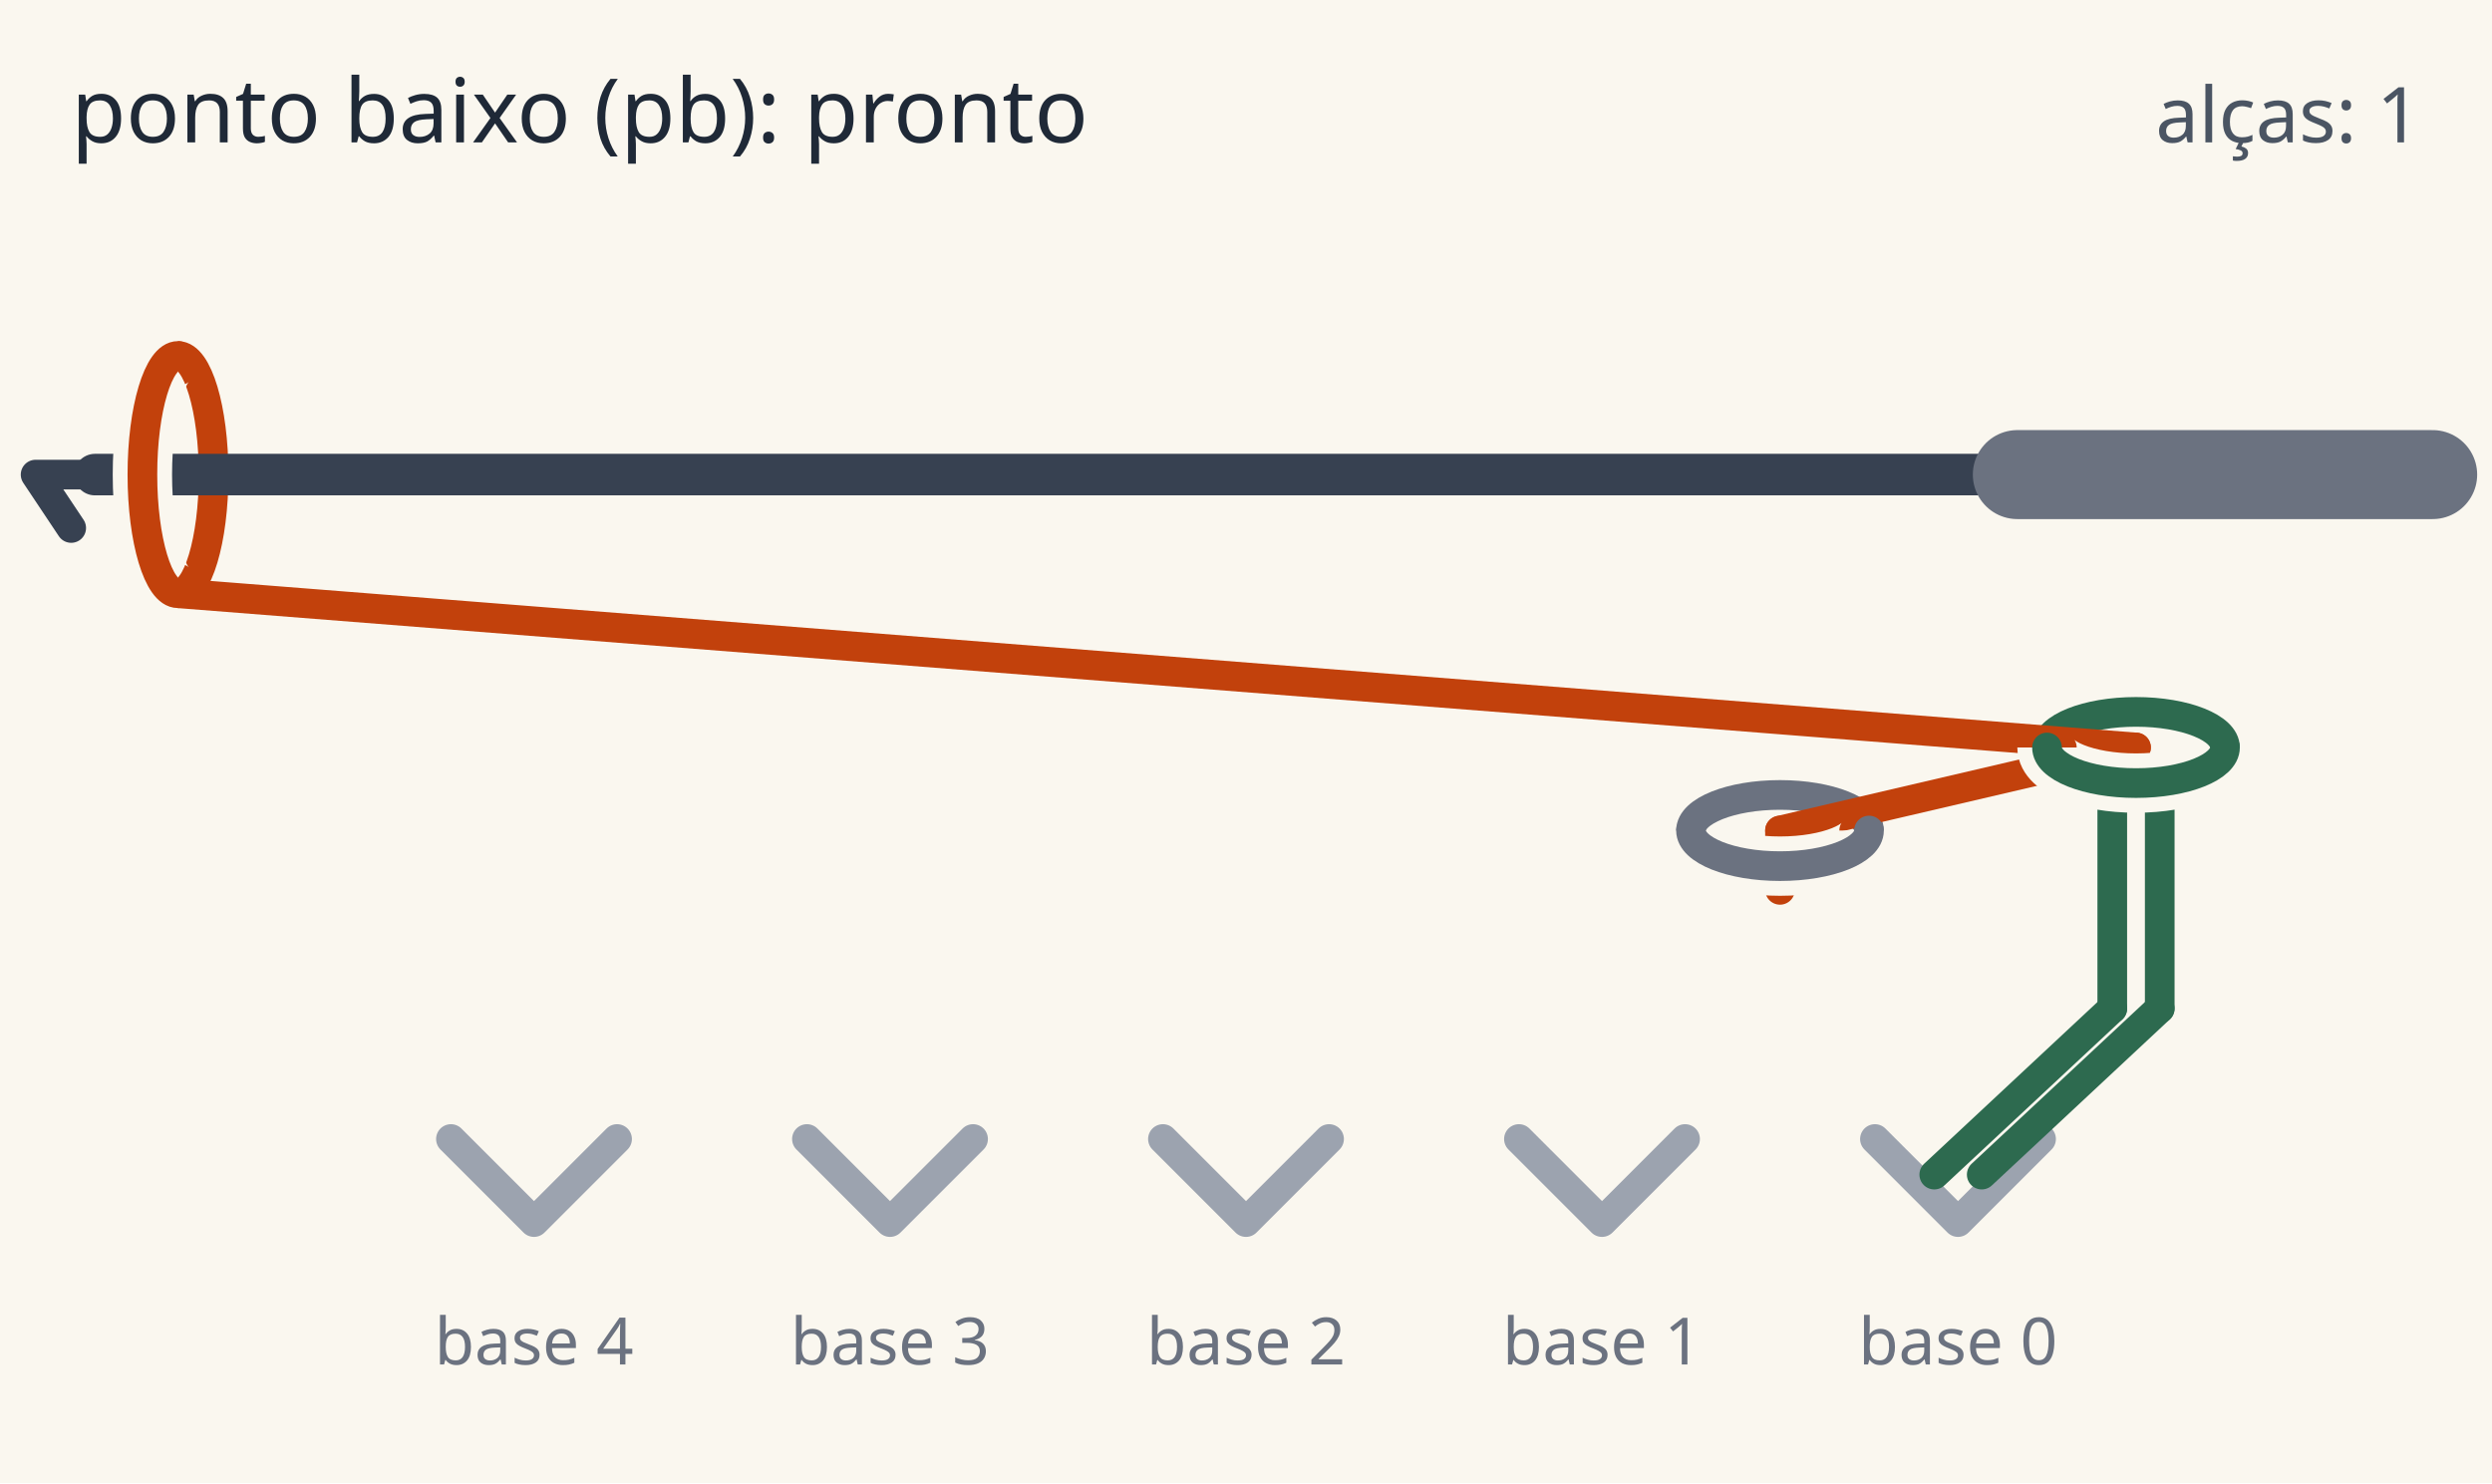
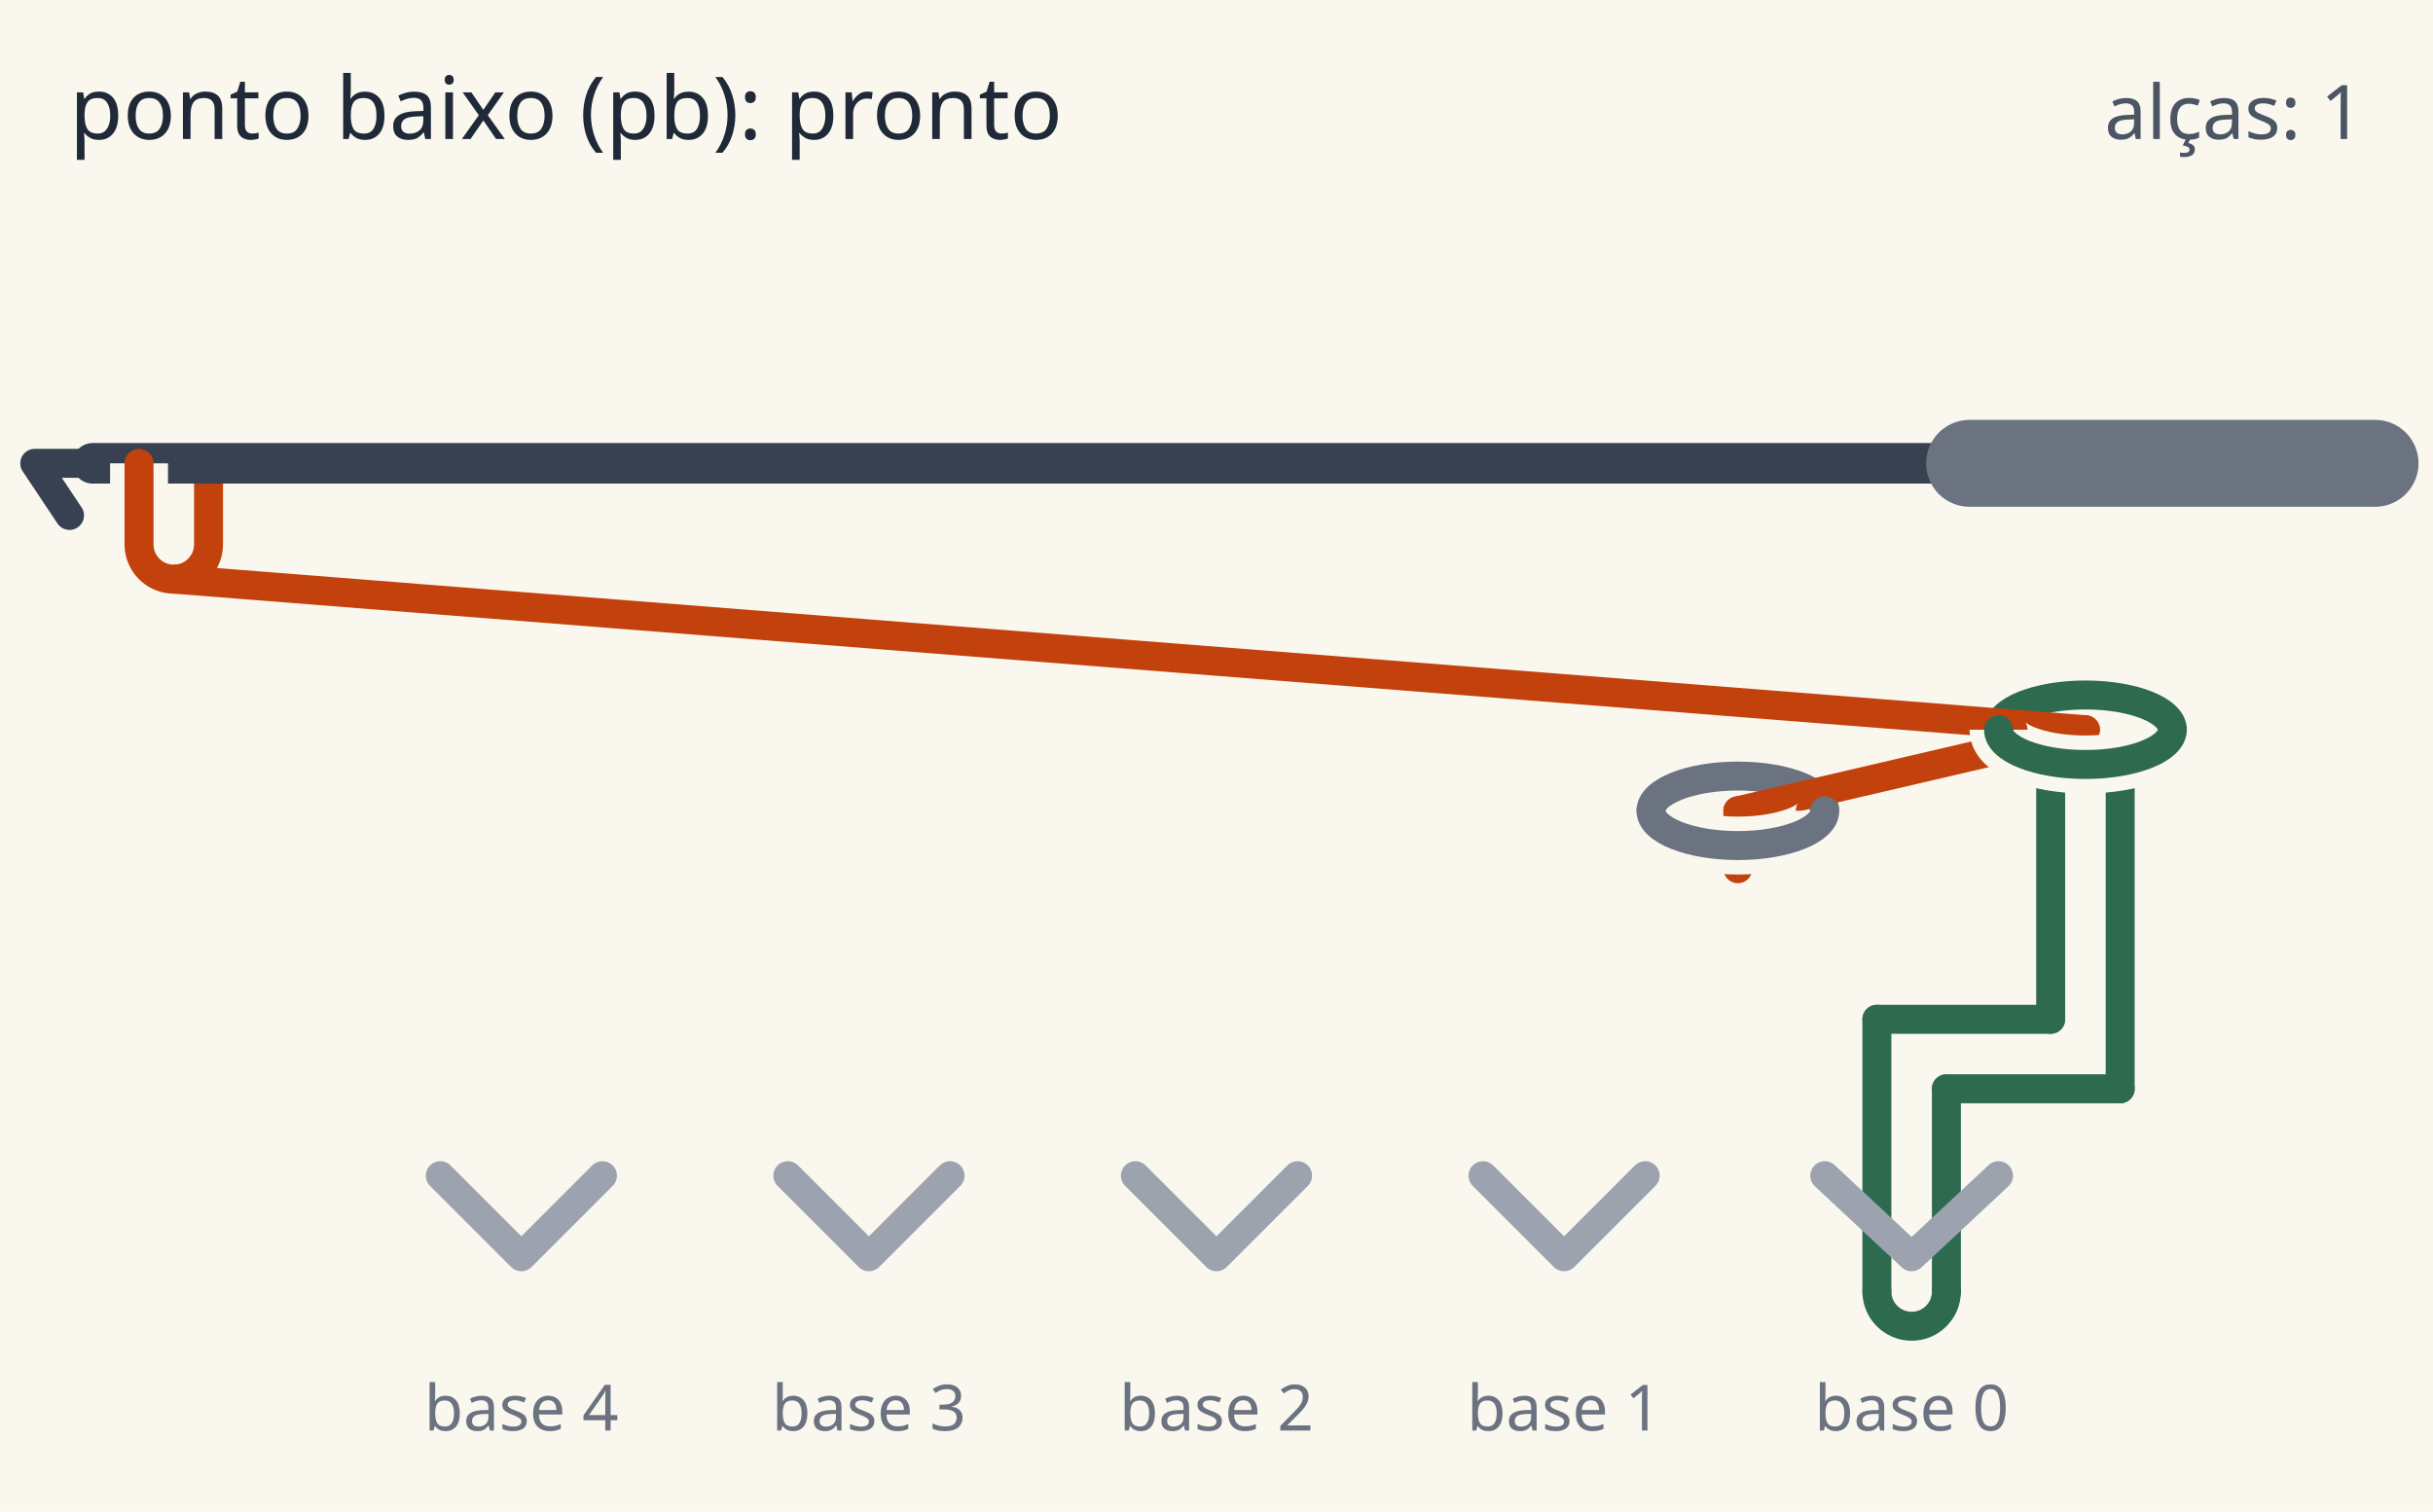
- <svg xmlns="http://www.w3.org/2000/svg" viewBox="0 0 420.0 250.0" width="420.0" height="250.0" font-family="sans-serif">
+ <svg xmlns="http://www.w3.org/2000/svg" viewBox="0 0 420.0 261.0" width="420.0" height="261.0" font-family="sans-serif">
  <rect width="100%" height="100%" fill="#faf7ef" />
  <text x="12" y="24" font-size="15" fill="#1f2937">ponto baixo (pb): pronto</text>
  <text x="408.0" y="24" font-size="13" text-anchor="end" fill="#4b5563">alças: 1</text>
-   <path data-base-top="0" d="M 316.0 192.0 L 330.0 206.0 L 344.0 192.0" fill="none" stroke="#9ca3af" stroke-width="5" stroke-linecap="round" stroke-linejoin="round" />
-   <text x="330.0" y="230.0" font-size="11" text-anchor="middle" fill="#6b7280">base 0</text>
-   <path data-base-top="1" d="M 256.0 192.0 L 270.0 206.0 L 284.0 192.0" fill="none" stroke="#9ca3af" stroke-width="5" stroke-linecap="round" stroke-linejoin="round" />
-   <text x="270.0" y="230.0" font-size="11" text-anchor="middle" fill="#6b7280">base 1</text>
-   <path data-base-top="2" d="M 196.0 192.0 L 210.0 206.0 L 224.0 192.0" fill="none" stroke="#9ca3af" stroke-width="5" stroke-linecap="round" stroke-linejoin="round" />
-   <text x="210.0" y="230.0" font-size="11" text-anchor="middle" fill="#6b7280">base 2</text>
-   <path data-base-top="3" d="M 136.0 192.0 L 150.0 206.0 L 164.0 192.0" fill="none" stroke="#9ca3af" stroke-width="5" stroke-linecap="round" stroke-linejoin="round" />
-   <text x="150.0" y="230.0" font-size="11" text-anchor="middle" fill="#6b7280">base 3</text>
-   <path data-base-top="4" d="M 76.0 192.0 L 90.0 206.0 L 104.0 192.0" fill="none" stroke="#9ca3af" stroke-width="5" stroke-linecap="round" stroke-linejoin="round" />
-   <text x="90.0" y="230.0" font-size="11" text-anchor="middle" fill="#6b7280">base 4</text>
-   <line data-leg="1" data-base="0" data-side="l" data-seg="v" x1="364.0" y1="132.0" x2="364.0" y2="170.0" stroke="#2d6a4f" stroke-width="5" stroke-linecap="round" />
-   <line data-leg="1" data-base="0" data-side="l" data-seg="d" x1="364.0" y1="170.0" x2="334.0" y2="198.0" stroke="#2d6a4f" stroke-width="5" stroke-linecap="round" />
-   <line data-leg="1" data-base="0" data-side="r" data-seg="v" x1="356.0" y1="132.0" x2="356.0" y2="170.0" stroke="#2d6a4f" stroke-width="5" stroke-linecap="round" />
-   <line data-leg="1" data-base="0" data-side="r" data-seg="d" x1="356.0" y1="170.0" x2="326.0" y2="198.0" stroke="#2d6a4f" stroke-width="5" stroke-linecap="round" />
-   <path data-loop="0" data-kind="initial" data-on-hook="0" data-part="back" d="M 285.0 140.0 A 15 6 0 0 1 315.0 140.0" fill="none" stroke="#6b7280" stroke-width="5" stroke-linecap="round" />
-   <path data-loop="1" data-kind="pulled" data-on-hook="0" data-part="back" d="M 345.0 126.0 A 15 6 0 0 1 375.0 126.0" fill="none" stroke="#2d6a4f" stroke-width="5" stroke-linecap="round" />
-   <path data-loop="2" data-kind="yo" data-on-hook="1" data-part="back" d="M 30.0 60.0 A 6 20 0 0 1 30.0 100.0" fill="none" stroke="#c2410c" stroke-width="5" stroke-linecap="round" />
+   <text x="330.0" y="247.0" font-size="11" text-anchor="middle" fill="#6b7280">base 0</text>
+   <text x="270.0" y="247.0" font-size="11" text-anchor="middle" fill="#6b7280">base 1</text>
+   <text x="210.0" y="247.0" font-size="11" text-anchor="middle" fill="#6b7280">base 2</text>
+   <text x="150.0" y="247.0" font-size="11" text-anchor="middle" fill="#6b7280">base 3</text>
+   <text x="90.0" y="247.0" font-size="11" text-anchor="middle" fill="#6b7280">base 4</text>
+   <line data-leg="1" data-base="0" data-side="back" data-seg="0" x1="366.0" y1="132.0" x2="366.0" y2="188.0" stroke="#2d6a4f" stroke-width="5" stroke-linecap="round" />
+   <line data-leg="1" data-base="0" data-side="back" data-seg="1" x1="366.0" y1="188.0" x2="336.0" y2="188.0" stroke="#2d6a4f" stroke-width="5" stroke-linecap="round" />
+   <line data-leg="1" data-base="0" data-side="back" data-seg="2" x1="336.0" y1="188.0" x2="336.0" y2="223.0" stroke="#2d6a4f" stroke-width="5" stroke-linecap="round" />
+   <line data-leg="1" data-base="0" data-side="front" data-seg="0" x1="354.0" y1="132.0" x2="354.0" y2="176.0" stroke="#2d6a4f" stroke-width="5" stroke-linecap="round" />
+   <line data-leg="1" data-base="0" data-side="front" data-seg="1" x1="354.0" y1="176.0" x2="324.0" y2="176.0" stroke="#2d6a4f" stroke-width="5" stroke-linecap="round" />
+   <line data-leg="1" data-base="0" data-side="front" data-seg="2" x1="324.0" y1="176.0" x2="324.0" y2="223.0" stroke="#2d6a4f" stroke-width="5" stroke-linecap="round" />
+   <path data-leg-curve="1" data-base="0" d="M 336.0 223.0 A 6 6 0 0 1 324.0 223.0" fill="none" stroke="#2d6a4f" stroke-width="5" stroke-linecap="round" />
+   <path data-base-top="0" data-cx="330.0" data-hw="15.0" d="M 315.0 203.0 L 330.0 217.0 L 345.0 203.0" fill="none" stroke="#9ca3af" stroke-width="5" stroke-linecap="round" stroke-linejoin="round" />
+   <path data-base-top="1" data-cx="270.0" data-hw="14.0" d="M 256.0 203.0 L 270.0 217.0 L 284.0 203.0" fill="none" stroke="#9ca3af" stroke-width="5" stroke-linecap="round" stroke-linejoin="round" />
+   <path data-base-top="2" data-cx="210.0" data-hw="14.0" d="M 196.0 203.0 L 210.0 217.0 L 224.0 203.0" fill="none" stroke="#9ca3af" stroke-width="5" stroke-linecap="round" stroke-linejoin="round" />
+   <path data-base-top="3" data-cx="150.0" data-hw="14.0" d="M 136.0 203.0 L 150.0 217.0 L 164.0 203.0" fill="none" stroke="#9ca3af" stroke-width="5" stroke-linecap="round" stroke-linejoin="round" />
+   <path data-base-top="4" data-cx="90.0" data-hw="14.0" d="M 76.0 203.0 L 90.0 217.0 L 104.0 203.0" fill="none" stroke="#9ca3af" stroke-width="5" stroke-linecap="round" stroke-linejoin="round" />
+   <path data-loop="0" data-kind="initial" data-on-hook="0" data-part="back" data-cx="300.0" data-cy="140.0" d="M 285.0 140.0 A 15 6 0 0 1 315.0 140.0" fill="none" stroke="#6b7280" stroke-width="5" stroke-linecap="round" />
+   <path data-loop="1" data-kind="pulled" data-on-hook="0" data-part="back" data-cx="360.0" data-cy="126.0" d="M 345.0 126.0 A 15 6 0 0 1 375.0 126.0" fill="none" stroke="#2d6a4f" stroke-width="5" stroke-linecap="round" />
+   <path data-loop="2" data-kind="yo" data-on-hook="1" data-part="back" data-cx="30.0" data-cy="80.0" d="M 36.0 80.0 L 36.0 94.0 A 6 6 0 0 1 30.0 100.0" fill="none" stroke="#c2410c" stroke-width="5" stroke-linecap="round" />
  <line data-hook="1" x1="404.0" y1="80" x2="16.0" y2="80" stroke="#374151" stroke-width="7" stroke-linecap="round" />
  <line data-hook-handle="1" x1="410.0" y1="80" x2="340.0" y2="80" stroke="#6b7280" stroke-width="15" stroke-linecap="round" />
  <path data-hook-tip="1" d="M 18.0 80 L 6.0 80 L 12.0 89" fill="none" stroke="#374151" stroke-width="5" stroke-linecap="round" stroke-linejoin="round" />
  <line data-strand="2" data-draw="1" data-through="1" x1="30.0" y1="100.0" x2="360.0" y2="126.0" stroke="#c2410c" stroke-width="5" stroke-linecap="round" />
  <line data-strand="2" data-draw="1" data-through="0" x1="360.0" y1="126.0" x2="300.0" y2="140.0" stroke="#c2410c" stroke-width="5" stroke-linecap="round" />
  <line data-strand="2" data-draw="1" data-exit="1" x1="300.0" y1="140.0" x2="300.0" y2="150.0" stroke="#c2410c" stroke-width="5" stroke-linecap="round" />
  <path d="M 285.0 140.0 A 15 6 0 0 0 315.0 140.0" fill="none" stroke="#faf7ef" stroke-width="10" stroke-linecap="butt" />
-   <path data-loop="0" data-kind="initial" data-on-hook="0" data-part="front" d="M 285.0 140.0 A 15 6 0 0 0 315.0 140.0" fill="none" stroke="#6b7280" stroke-width="5" stroke-linecap="round" />
+   <path data-loop="0" data-kind="initial" data-on-hook="0" data-part="front" data-cx="300.0" data-cy="140.0" d="M 285.0 140.0 A 15 6 0 0 0 315.0 140.0" fill="none" stroke="#6b7280" stroke-width="5" stroke-linecap="round" />
  <path d="M 345.0 126.0 A 15 6 0 0 0 375.0 126.0" fill="none" stroke="#faf7ef" stroke-width="10" stroke-linecap="butt" />
-   <path data-loop="1" data-kind="pulled" data-on-hook="0" data-part="front" d="M 345.0 126.0 A 15 6 0 0 0 375.0 126.0" fill="none" stroke="#2d6a4f" stroke-width="5" stroke-linecap="round" />
-   <path d="M 30.0 60.0 A 6 20 0 0 0 30.0 100.0" fill="none" stroke="#faf7ef" stroke-width="10" stroke-linecap="butt" />
-   <path data-loop="2" data-kind="yo" data-on-hook="1" data-part="front" d="M 30.0 60.0 A 6 20 0 0 0 30.0 100.0" fill="none" stroke="#c2410c" stroke-width="5" stroke-linecap="round" />
+   <path data-loop="1" data-kind="pulled" data-on-hook="0" data-part="front" data-cx="360.0" data-cy="126.0" d="M 345.0 126.0 A 15 6 0 0 0 375.0 126.0" fill="none" stroke="#2d6a4f" stroke-width="5" stroke-linecap="round" />
+   <path d="M 30.0 100.0 A 6 6 0 0 1 24.0 94.0 L 24.0 80.0" fill="none" stroke="#faf7ef" stroke-width="10" stroke-linecap="butt" />
+   <path data-loop="2" data-kind="yo" data-on-hook="1" data-part="front" data-cx="30.0" data-cy="80.0" d="M 30.0 100.0 A 6 6 0 0 1 24.0 94.0 L 24.0 80.0" fill="none" stroke="#c2410c" stroke-width="5" stroke-linecap="round" />
</svg>
